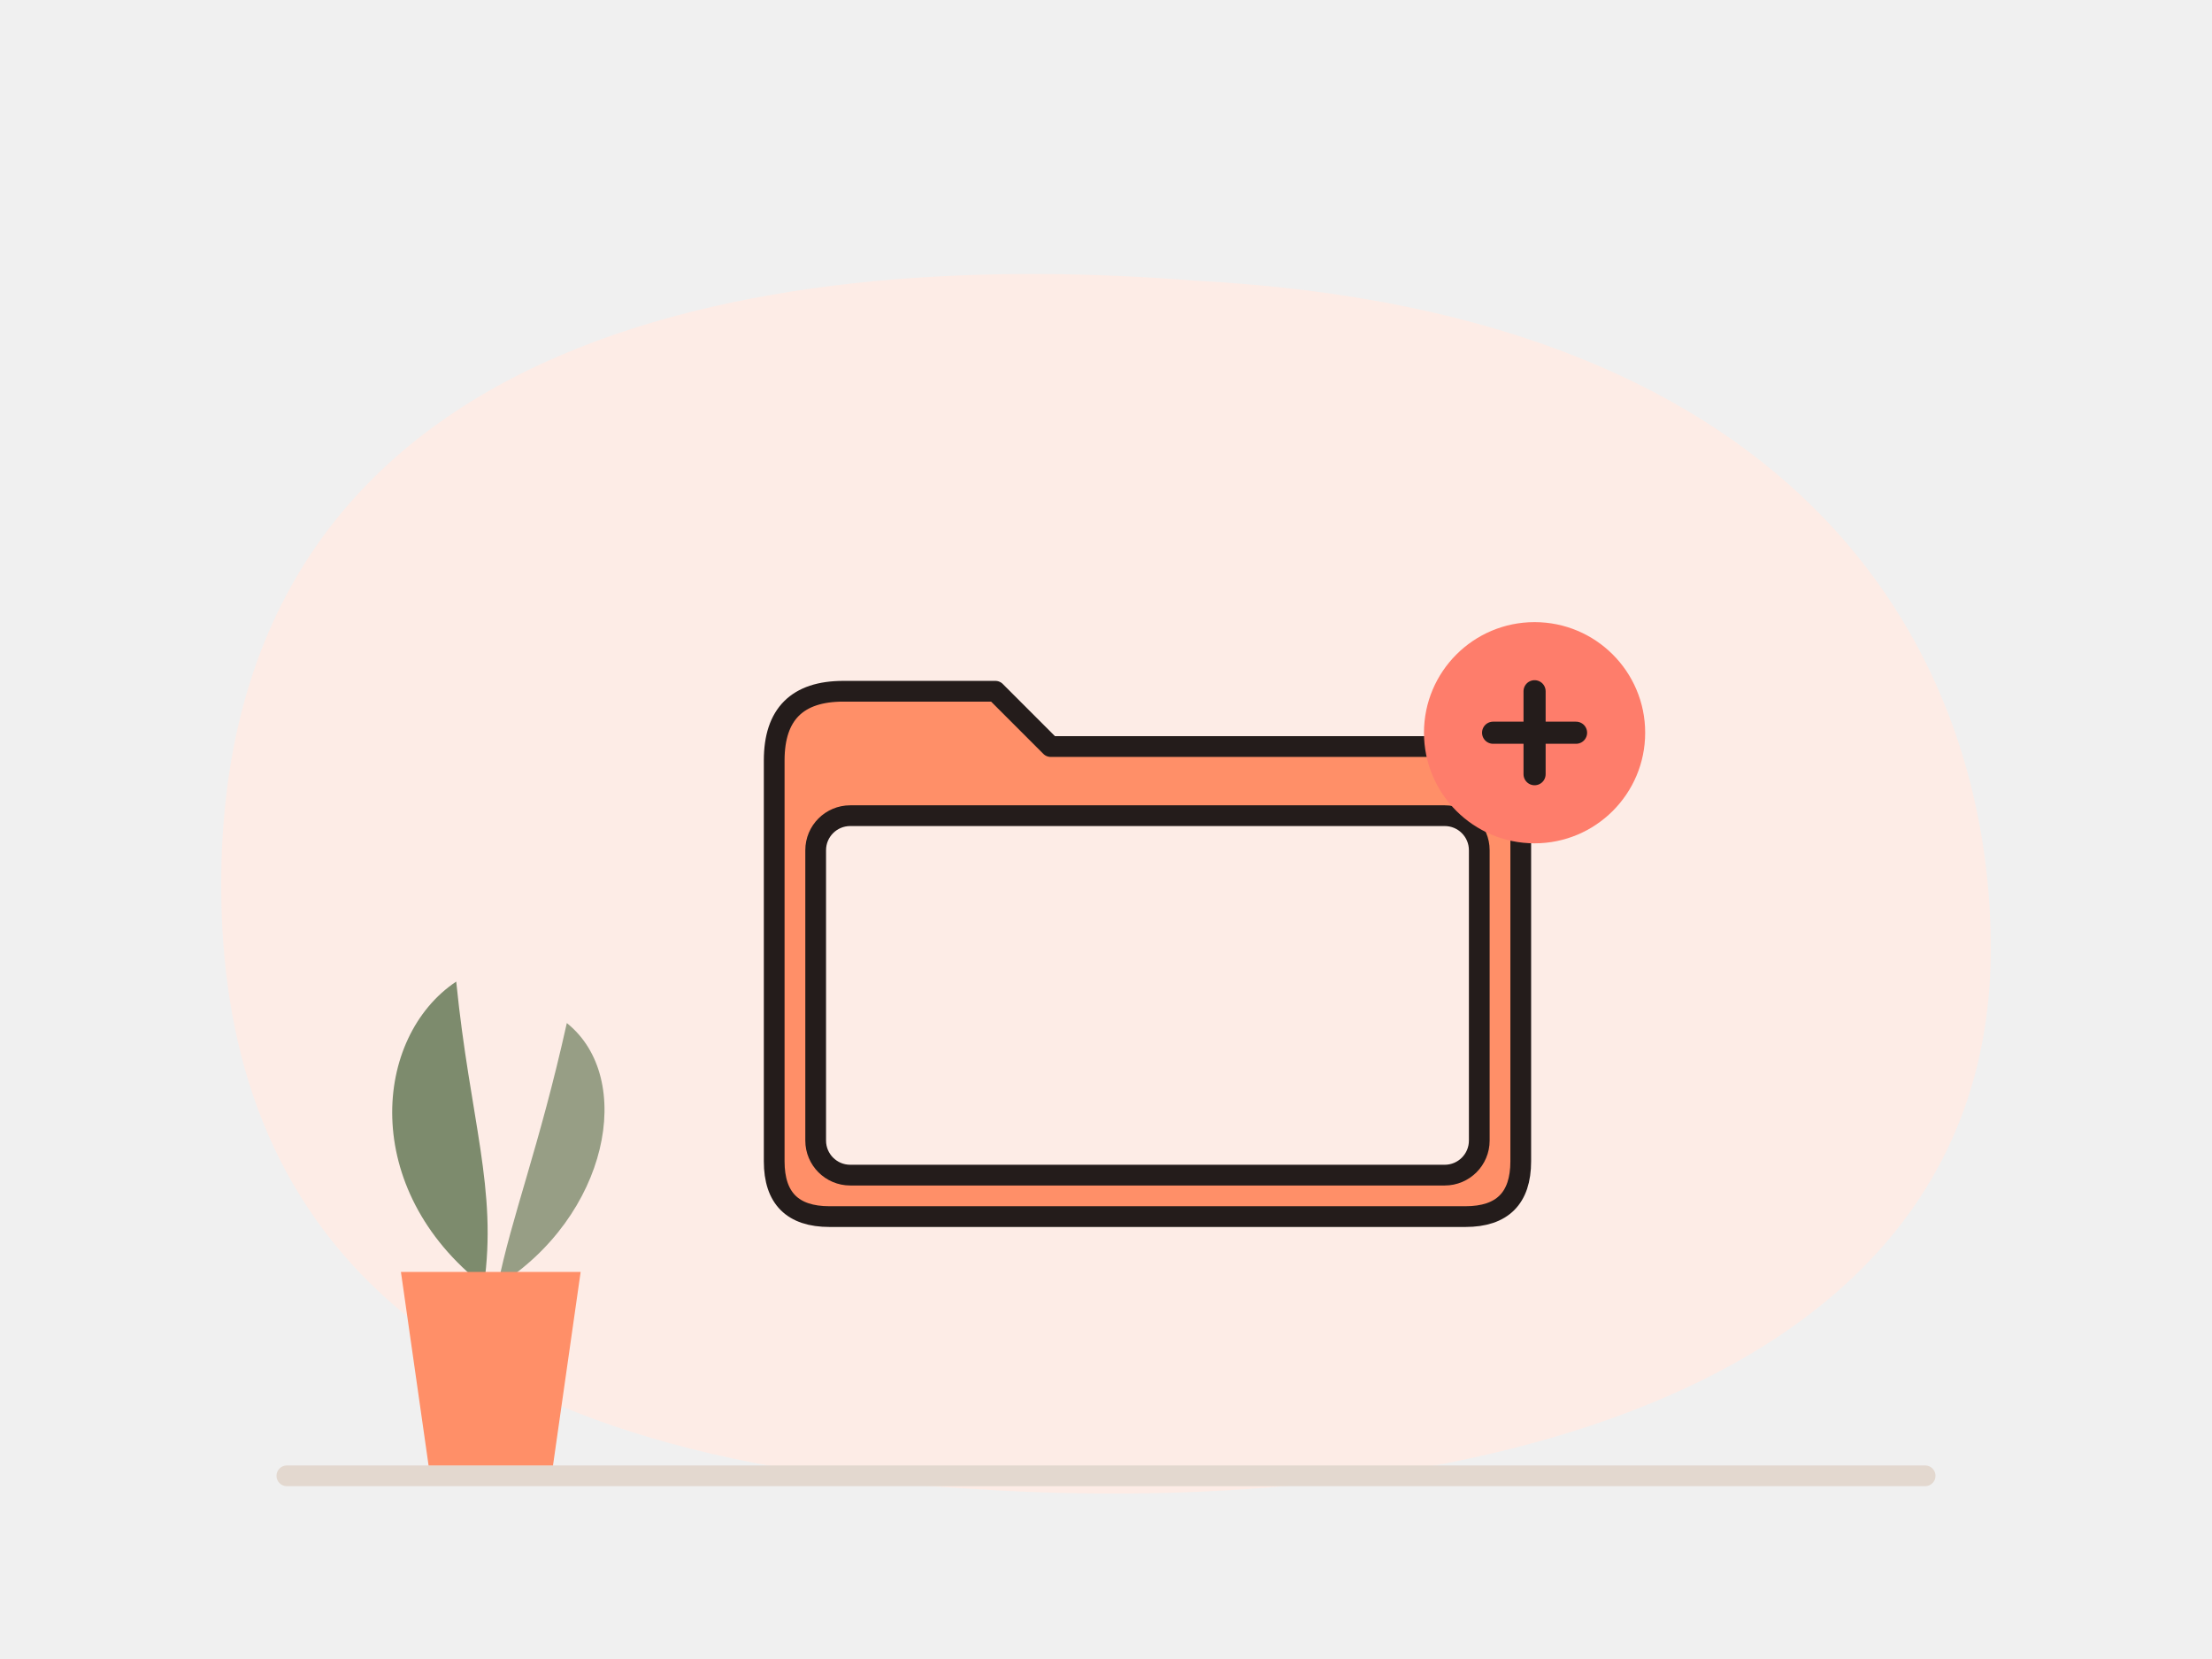
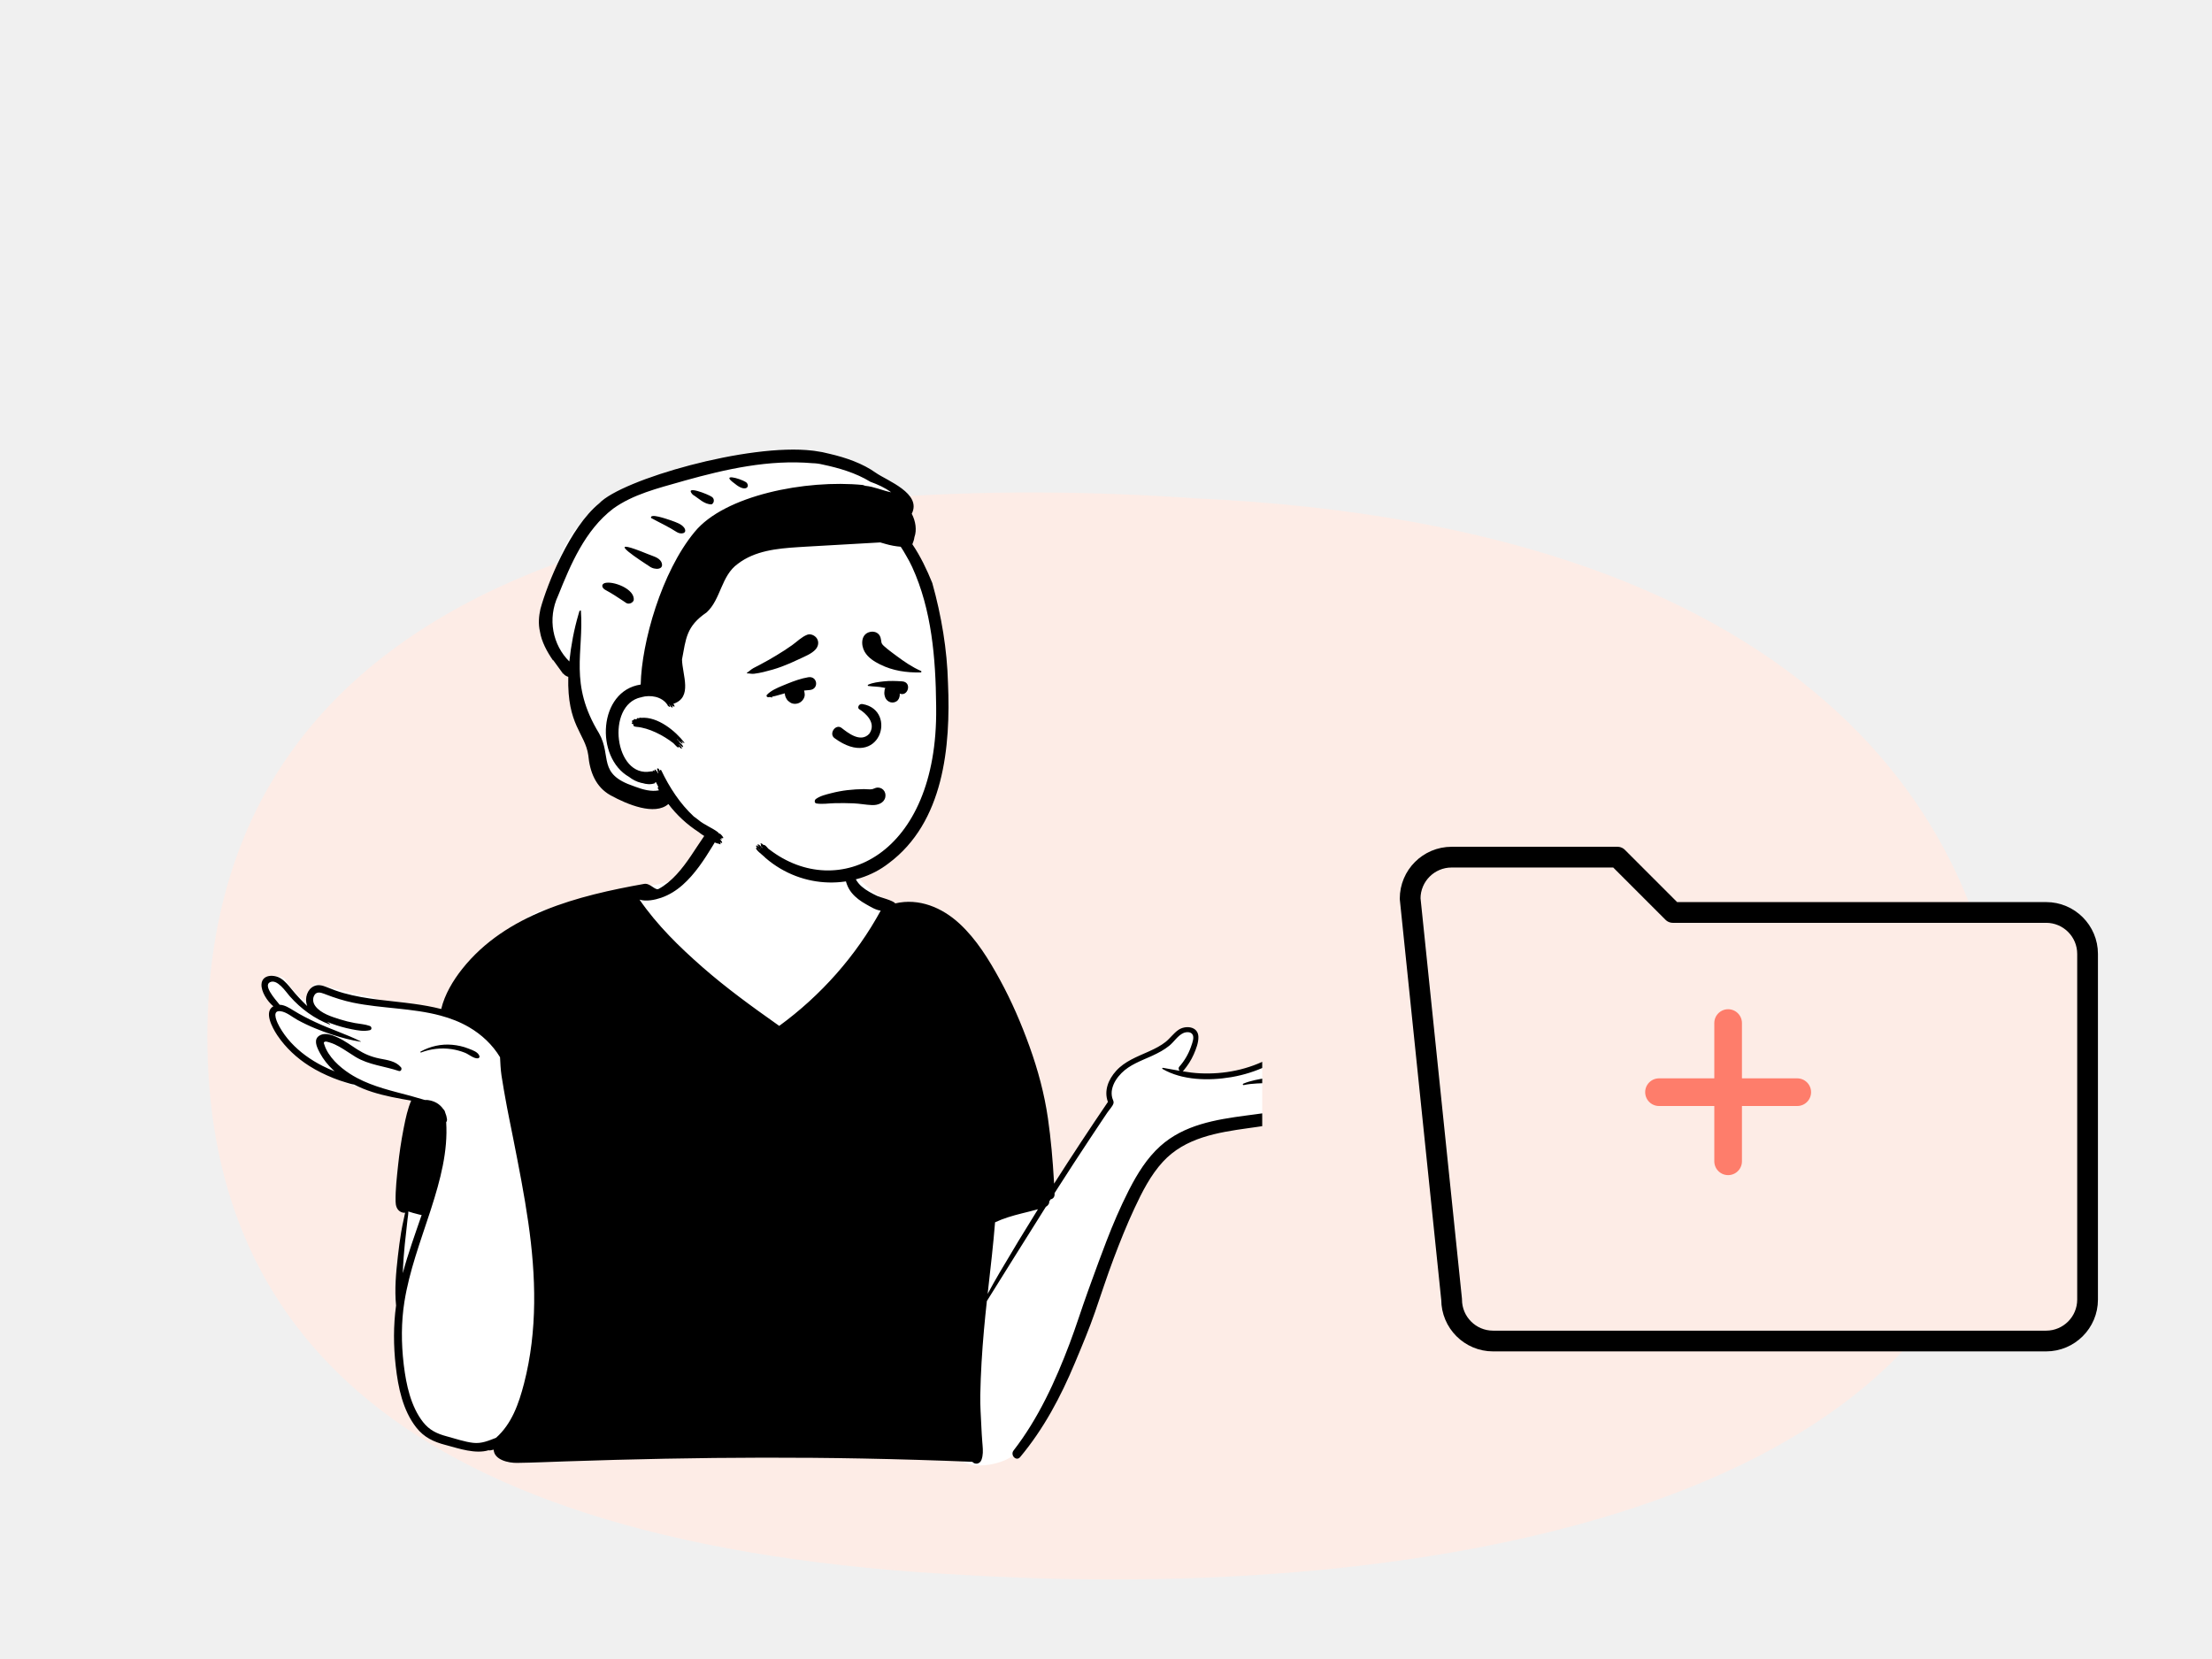
<svg xmlns="http://www.w3.org/2000/svg" width="320" height="240" viewBox="0 0 320 240">
-   <path fill="#fdece6" d="M32 128c0-82.8 83.2-92 140.8-87.4C262.4 45.2 288 95.8 288 137.2c0 64.4-76.8 82.8-147.2 78.2C57.6 210.8 32 174 32 128" />
-   <rect width="240" height="3" x="40" y="212" fill="#e3d8cf" rx="1.5" />
-   <path fill="#ff8f68" stroke="#241c1b" stroke-linejoin="round" stroke-width="3" d="M112 110q0-10 10-10h22l8 8h60q8 0 8 8v52q0 8-8 8h-92q-8 0-8-8Z" />
-   <rect width="96" height="52" x="118" y="118" fill="#fdece6" stroke="#241c1b" stroke-width="3" rx="5" />
-   <circle cx="222" cy="106" r="16" fill="#fe7d6b" />
-   <path stroke="#241c1b" stroke-linecap="round" stroke-width="3.2" d="M216 106h12m-6-6v12" />
-   <path fill="#7d8b6d" d="M70 186c-18-14-16-36-4-44 2 20 6 30 4 44" />
-   <path fill="#7d8b6d" d="M72 186c16-10 20-30 10-38-4 18-8 28-10 38" opacity=".8" />
-   <path fill="#ff8f68" d="M58 184h26l-4 28H62Z" />
+   <path fill="#fdece6" d="M30 150c0-73.8 84.5-82 143-77.9 91 4.1 117 49.2 117 86.1 0 57.4-78 73.8-149.5 69.7C56 223.8 30 191 30 150" />
+   <path fill="#fdece6" stroke="#000" stroke-linejoin="round" stroke-width="3" d="M204 130a6 6 0 0 1 6-6h24l8 8h54a6 6 0 0 1 6 6v50a6 6 0 0 1-6 6h-80a6 6 0 0 1-6-6z" />
+   <path stroke="#fe7d6b" stroke-linecap="round" stroke-width="4" d="M240 158h20m-10-10v20" />
+   <svg width="152.6" height="206" x="30" y="34" viewBox="0 0 240 324">
+     <g fill="none" fill-rule="evenodd">
+       <path fill="#fff" d="M245.914 194.94a105 105 0 0 0 6.356-3.635c1.465-.877.168-3.085-1.334-2.287-.768.408-1.533.82-2.3 1.226a13.5 13.5 0 0 0 1.666-1.706l-.035-.034c1.936-1.735-.55-5.01-2.752-3.584-1.942 1.408-3.902 2.845-6.13 3.772-4.617 1.958-9.71 2.282-14.664 2.339-1.814-.136-3.546.178-5.305.528.69-2.768 2.416-4.859 3.332-7.54.675-2.707-3.23-4.55-4.615-1.949-.34.64-.663 1.286-.98 1.935-2.992 2.723-7.988 2.483-11.006 5.406-1.718 1.526-2.56 3.597-2.892 5.675-.225 1.411.125 2.826-.728 4.076-4.123 5.835-10.64 15.058-13.948 21.48-2.343-15.26-8.6-34.133-15.062-48.086-2.137-4.462-4.582-8.822-7.792-12.605.364-1.261-.92-3.5-1.737-2.81-2.513-3.073-6.956-3.868-10.529-5.395-4.822-2.063-8.823-6.35-10.79-11.224-2.528-9.281-8.749-10.46-17.377-10.05-8.257-.01-14.366 3.523-16.168 11.932-3.66 6.382-12.302 5.326-18.52 7.016-4.556 1.041-8.978 2.651-13.18 4.695-4.676-4.436-21.42 14.183-22.942 18.974a31 31 0 0 1 2.67.638c.785.227.455 1.415-.338 1.225-.986-.237-1.979-.4-2.976-.514a3 3 0 0 0-.077.284l-.336-.024c.248.129.487.28.72.473.563.467-.17 1.37-.768.997-.563-.422-1.301-.355-1.977-.497-.04 1.39-5-.165-5.77-.626-3.423-.428-6.945.032-10.141-1.62-4.253-.896-8.537-1.887-12.742-3.028-1.113.434-2.16 1.988-1.275 3.128.497.518-.142 1.366-.769.997-2.1-1.237-3.724-3.167-5.101-5.247-.648-.654-1.799-.513-2.67-.785-.116.21-.185.443-.184.682-3.694.608-1.059 4.644.799 5.902-.986.642-1.023 1.898-.937 2.947-.209.374-.278.838-.097 1.256.695 1.602 2.197 2.95 3.34 4.248 1.261 1.433 2.386 2.873 3.92 4.035 5.85 4.46 12.909 6.954 20.15 7.93 2.572.395 6.27 1 7.863 3.175-.39 2.581-1.108 5.057-1.759 7.574-.91 3.341-.848 6.84-.86 10.246-.127-.102-.371-.081-.408.114-.211 1.412-.369 2.856-1.227 4.042-.752 2.207-1.252 4.56-1.533 6.878-1.127 10.99-1.396 22.303 1.144 33.12a39.2 39.2 0 0 0 4.746 11.34c.647 1.048 1.689 1.354 2.623 1.149 3.13 1.626 7.07 2.147 10.443 1.734 11.498-3.256 7.492 4.584 23.612 2.184 27.825-3.546 55.946 3.422 83.712-.67.684 5.285 9.636 3.77 12.746 1.535 9.324-6.934 13.954-28.888 18.633-40.025 3.217-8.779 8.603-24.326 15.656-30.217 2.115-1.655 4.672-2.526 7.23-3.23 9.547-2.46 19.13-4.787 28.695-7.18 1.622-.4 1.33-3.167-.404-2.99-2.302.236-4.611.45-6.921.671" />
+       <path fill="#000" d="M33.39 193.294c-.647-.08-1.28-.31-1.91-.492a30 30 0 0 1-2.831-.983c-1.914-.767-3.771-1.674-5.512-2.783-2.812-1.795-5.297-4.094-7.17-6.863l-.13-.193c-1.069-1.63-3.042-5.25-.83-6.488-1.426-1.192-2.774-3.333-2.698-4.986.108-2.337 2.973-2.305 4.454-1.314.97.649 1.696 1.557 2.425 2.452a41 41 0 0 0 3.287 3.56l.246.231a3 3 0 0 1-.102-.279c-.494-1.54.095-3.546 1.635-4.252.943-.432 1.922-.169 2.835.198l.14.058c1.23.509 2.474.96 3.754 1.32 5.219 1.474 10.665 1.719 16.012 2.454 2.06.286 4.158.645 6.207 1.173.782-3.32 2.698-6.503 4.777-9.122 9.955-12.526 26.373-16.667 41.392-19.347 1.369-.243 2.503 1.57 3.3 1.142 1.51-.812 2.84-1.962 4.005-3.21 2.487-2.666 4.251-5.8 6.324-8.77 1.024-1.466 3.382-.154 2.431 1.42l-.465.77c-1.918 3.152-4.042 6.4-6.792 8.845-1.462 1.298-3.084 2.323-4.94 2.963-1.404.484-3.375.892-4.913.423l-.185-.27.185.27c4.014 5.818 9.05 10.743 14.357 15.39 5.357 4.689 11.136 8.887 16.95 12.992l.484.342c9.471-6.91 17.472-15.925 23.085-26.224-1.176-.142-2.34-.896-3.346-1.458-1.21-.68-2.35-1.492-3.237-2.575-1.933-2.356-1.681-5.393-2.03-8.253-.021-.177.213-.222.321-.133 1.048.87 1.416 2.297 1.853 3.53.482 1.354 1.027 2.47 2.132 3.423 1.029.888 2.284 1.541 3.503 2.122.628.299 3.749 1.065 4.104 1.7 5.392-1.266 10.644.921 14.64 4.611 3.86 3.566 6.692 8.2 9.194 12.777 2.668 4.882 4.855 9.97 6.739 15.202 1.91 5.31 3.374 10.734 4.179 16.323.68 4.71 1.096 9.496 1.366 14.26l.032.595a752 752 0 0 1 12.25-18.6c-.949-2.535.101-5.122 1.878-7.079 1.969-2.166 4.692-3.172 7.297-4.343l.342-.155c1.256-.573 2.507-1.204 3.592-2.062 1.044-.829 1.81-1.97 2.909-2.733 1.597-1.112 4.496-.875 4.57 1.554.038 1.333-.535 2.796-1.059 3.994-.593 1.355-1.394 2.583-2.345 3.711a.7.7 0 0 1-.14.127l-.037.024c1.314.217 2.639.393 3.989.454 2.723.125 5.476-.076 8.142-.651a29.4 29.4 0 0 0 7.83-2.874c2.097-1.137 4.04-2.608 6.424-2.955a7 7 0 0 1 .67-.068c.38-.02.76.427.61.803q-.122.31-.264.62c-.824 1.815-2.088 3.576-3.664 4.913l-.122.102a20 20 0 0 0 1.642-.65c3.167-1.428 6.04-3.583 9.435-4.45q.24-.062.486-.116c1.05-.226 1.603.915.987 1.697q-.149.19-.303.376a38.6 38.6 0 0 1-5.028 5.195 41 41 0 0 1-2.79 2.173l-.14.1q.498-.352.984-.72a68 68 0 0 0 6.134-2.201c.796-.328 1.415.48 1.5 1.143.283 2.223-2.185 3.832-3.79 4.9-1.61 1.075-3.383 1.89-5.198 2.546-3.49 1.261-7.154 1.834-10.813 2.347l-1.777.248c-7.035.984-14.382 2.16-19.43 7.636-2.828 3.069-4.742 6.882-6.494 10.633-1.75 3.748-3.285 7.594-4.743 11.462-1.51 4.003-2.827 8.08-4.225 12.123-1.285 3.712-2.819 7.377-4.339 11.005l-.24.572c-3.225 7.71-7.079 14.973-12.45 21.41-.885 1.063-2.315-.446-1.497-1.498 5.617-7.245 9.526-15.794 12.752-24.322 1.468-3.88 2.698-7.854 4.11-11.756l.839-2.317a513 513 0 0 1 3.432-9.241c1.494-3.879 3.135-7.71 5.013-11.418l.2-.39c1.838-3.576 4.023-7.1 7.03-9.807 5.412-4.874 12.614-6.043 19.577-6.969l2.19-.289c2.944-.391 5.896-.823 8.759-1.61 1.652-.453 3.266-1.032 4.783-1.83a20 20 0 0 0 1.764-1.047 48 48 0 0 1-4.956 1.175c-.822.15-1.635.262-2.447.34-2.09.207-4.162.199-6.302.087-.181-.01-.24-.296-.046-.332a75 75 0 0 0 4.468-.956l.446-.109c.008-.247.105-.51.308-.759.74-.9 2.145-1.36 3.119-1.997a34 34 0 0 0 2.951-2.154 38 38 0 0 0 2.487-2.225l.238-.235-.238.235c-2.151.993-4.19 2.268-6.436 3.054a22 22 0 0 1-5.545 1.2l-.118.01-.117.007c-1.971.142-3.955.085-5.896.512-.218.048-.286-.243-.091-.326 1.696-.706 3.46-.978 5.243-1.308a.54.54 0 0 1 .305-.345l.456-.217c1.358-.653 2.625-1.312 3.754-2.372a11.9 11.9 0 0 0 2.45-3.244c-2.494.548-4.685 2.44-6.954 3.502a31 31 0 0 1-7.775 2.467l-.306.052c-5.022.838-11.06.732-15.56-1.88-.144-.085-.04-.277.108-.254 1.276.21 2.54.456 3.803.676-.247-.226-.357-.632-.072-.957a13.6 13.6 0 0 0 2.606-4.415l.11-.318c.263-.755.71-1.927.254-2.607-.435-.65-1.46-.56-2.072-.286-1.274.575-2.121 2.01-3.195 2.877-1.17.947-2.501 1.648-3.864 2.276l-.287.13c-2.357 1.061-4.876 1.954-6.729 3.827-.997 1.006-1.855 2.263-2.142 3.673a4.24 4.24 0 0 0 .042 1.953c.137.5.425.81.26 1.319-.216.657-.978 1.443-1.371 2.028q-.684 1.015-1.365 2.034-1.358 2.037-2.71 4.077a803 803 0 0 0-7.083 10.883l-.857 1.343-.453.709-.772 1.214a.6.6 0 0 1-.01.334 1.53 1.53 0 0 1-.686.818l-.054.032c-4.509 7.129-8.945 14.304-13.426 21.45a325 325 0 0 0-.657 6.548c-.442 4.94-.744 9.895-.841 14.855-.047 2.402.146 4.817.249 7.216q.075 1.717.21 3.432l.067.81c.09 1.113.14 2.219-.26 3.28-.355.932-1.437 1.141-2.077.431-8.351-.336-16.709-.592-25.067-.75-14.96-.288-29.926-.243-44.888.046-7.515.146-15.031.351-22.544.605-3.701.122-7.405.296-11.109.346-1.995.028-5.135-.7-5.296-2.945l-.004-.069a7 7 0 0 1-.771.163.9.9 0 0 1-.335-.011l-.052-.014c-2.974.907-6.737-.387-9.563-1.141l-.233-.062c-2.698-.704-4.866-1.71-6.634-3.946-3.095-3.916-4.152-9.174-4.7-14.02-.516-4.562-.546-9.207.081-13.76-.37-3.709-.008-7.536.412-11.224.207-1.824.45-3.646.742-5.46.163-1.012.376-2.014.594-3.013.087-.4.159-.83.269-1.246l.05-.177c-.338.045-.708-.03-1.065-.226-.85-.467-1.097-1.412-1.111-2.316-.047-2.727.278-5.531.566-8.24.29-2.706.686-5.422 1.206-8.094l.135-.688c.393-1.999.844-4.062 1.638-5.94-2.981-.506-5.954-1.045-8.846-1.963a27 27 0 0 1-4.128-1.693m155.59 28.374-.135.036c-1.192.334-2.396.617-3.596.921-2.075.523-4.103 1.106-6.032 2.013-.404 5.102-1.003 10.187-1.572 15.275l-.114 1.018c.875-1.624 1.77-3.234 2.707-4.825q4.276-7.277 8.742-14.438m-143.259.505c.007.607-.12 1.237-.188 1.82-.11.947-.198 1.898-.31 2.845a126 126 0 0 0-.564 5.717c-.091 1.22-.15 2.443-.203 3.667 1.198-4.479 2.784-8.86 4.293-13.248a5 5 0 0 1-.776-.159l-.448-.12c-.263-.068-1.12-.279-1.804-.522m147.032-4.17.009.201c.031.712-.395 1.114-.913 1.217q.45-.71.904-1.418m-137.07-33.757c1.26.112 2.497.38 3.676.846l.113.044c.872.337 2.147.76 2.432 1.691.08.264-.135.482-.382.503-.946.076-2.062-.939-2.939-1.28a14 14 0 0 0-3.033-.815 13.8 13.8 0 0 0-6.94.766c-.13.05-.21-.155-.094-.216 2.206-1.2 4.659-1.76 7.167-1.539m-26.728 6.045a20 20 0 0 1-.435-.4c-1.133-1.071-2.136-2.322-2.878-3.697l-.196-.372c-.605-1.172-1.348-2.84.074-3.685.85-.505 1.872-.378 2.818-.072l.184.061c.423.149.83.326 1.194.495 1.578.725 2.97 1.78 4.428 2.71 1.58 1.008 3.139 1.653 4.962 2.03l.172.034c1.711.339 3.566.556 4.76 1.964.3.355.025 1.02-.493.845-3.3-1.113-6.792-1.359-9.822-3.187-1.254-.757-2.442-1.625-3.724-2.342-.68-.38-1.383-.713-2.131-.941l-.41-.121c-.239-.07-.525-.14-.717-.07-.366.127-.25.322-.136.664l.011.035c.89 2.752 3.425 5.056 5.774 6.58q.81.524 1.652.97c3.804 2.028 8.06 2.972 12.241 4.093q2.417.675 3.218.928c.892-.074 1.908.241 2.58.617a4.7 4.7 0 0 1 1.576 1.433s.382.32.452.814c.2.459.336.953.403 1.469.038.302-.038.535-.181.7.432 6.634-1.36 13.232-3.38 19.537l-.2.622-.128.394c-2.178 6.685-4.678 13.322-5.793 20.292-.746 4.656-.723 9.475-.175 14.152l.038.323c.54 4.422 1.577 9.383 4.388 12.942 1.433 1.816 3.132 2.623 5.304 3.208l.119.032c1.965.517 3.993 1.25 6.019 1.473 1.88.204 3.456-.495 5.148-1.15l.002-.002c3.565-3.156 5.183-7.75 6.379-12.388 3.099-12 2.714-24.457.957-36.633-.917-6.362-2.164-12.668-3.406-18.973-.621-3.151-1.29-6.296-1.846-9.458l-.33-1.86a103 103 0 0 1-.51-3.109c-.202-1.397-.263-2.77-.333-4.176-1.707-2.83-4.185-5.161-7.056-6.833-2.056-1.198-4.232-2.029-6.478-2.631-6.42-1.731-13.42-1.608-19.88-2.94-2.17-.447-4.23-1.11-6.29-1.905l-.28-.11c-.945-.367-1.908-.572-2.377.542-.334.792-.135 1.617.365 2.282 1.228 1.632 3.695 2.389 5.552 2.976 1.118.355 2.259.636 3.412.846s2.312.262 3.419.67c.426.156.51.834 0 .955-1.403.328-2.814.046-4.209-.226a29.4 29.4 0 0 1-4.506-1.275q-.406-.15-.835-.316l-.215-.085q.333.24.667.478c.06.042.024.154-.054.126-3.448-1.286-6.585-3.608-9.015-6.355l-.12-.137c-.856-.981-2.806-3.949-4.45-3.122-1.543.775 1.088 3.763 2.088 4.984l.116.143c1.136.03 2.237.738 3.158 1.308 1.6.992 3.27 1.846 4.973 2.644 3.385 1.592 6.978 2.714 10.327 4.386.044.023.01.08-.032.074-2.131-.34-4.24-.884-6.3-1.558l-.092-.028-.091-.03a58 58 0 0 1-3.805-1.41 40 40 0 0 1-4.06-1.924c-1.192-.65-2.515-1.824-3.897-1.997a1.8 1.8 0 0 0-.393-.01c-1.586.133-.274 2.762.17 3.548a19 19 0 0 0 2.602 3.572c2.035 2.21 4.5 3.963 7.169 5.326.91.465 1.842.875 2.788 1.251" />
+       <path fill="#fff" d="M130.31 50.45c9.459 0 20.808 4.588 21.773 4.68l.026.001q.76 0 5.95 4.536l-3.747 7.311.304.29c1.45 1.391 2.69 2.66 3.667 3.66 7.985 8.165 9.42 40.225 7.538 51.405s-5.367 22.12-21.592 22.12-34.275-9.759-37.056-12.798q-2.78-3.04-6.247-2.912l-.282-.359-.34-.048q-4.797-.695-6.875-1.87c-2.704-1.532-5.677-9.58-5.677-11.353 0-1.755-4.44-14.523-4.529-15.874V99.2c0-1.13-5.8-6.321-5.8-7.97s-1.17-1.55 0-7.36l.34-1.707c1.243-6.187 3.678-16.431 12.962-20.883 10.201-4.892 30.03-10.83 39.585-10.83" />
+       <path fill="#000" d="M89.15 61.051c5.088-5.402 33.973-13.759 48.586-11.987l.439.057q1.748.221 3.45.676c3.666.856 7.453 2.154 10.482 4.32 2.53 1.772 10.508 4.667 8.156 9.304.872 1.652 1.197 3.694.608 5.321-.074.563-.247 1.08-.469 1.617 1.863 2.75 3.338 5.86 4.532 8.818 2.086 7.444 3.384 15.19 3.574 22.785.633 14.43-.949 31.665-13.511 40.996-7.59 5.913-19.477 6.111-28.005-1.22-.484-.572-2.76-2.119-2-2.39q.34.358.695.7a.14.14 0 0 1-.009-.079l-.222-.201c-.42-.388-.962-.95-.344-.84l.086.09c.131.079.23.147.307.207l.04.032-.012-.013c-.357-.38-.57-.767-.037-.52l.07.034q.355.374.723.721a.14.14 0 0 1 .015-.084l-.229-.221c-.223-.219-.189-.22-.08-.397-.474-.664.411-.27.473-.01.554-.131 1.04.909 1.397 1.036 15.633 12.023 38.32 1.354 37.953-32.15l-.005-.655c-.108-10.714-1.01-21.725-5.439-31.423a28 28 0 0 0-1.442-2.722 26 26 0 0 0-1.177-1.927 17.4 17.4 0 0 1-3.484-.645q-.589-.148-1.17-.338c-5.68.31-11.231.647-16.926.966l-1.779.111c-4.824.31-9.813.807-13.706 3.792-3.82 2.718-3.837 8.077-7.107 11.06-4.663 3.166-4.697 6.02-5.594 10.686.066 3.517 2.504 8.627-1.97 10.107.755 1.076-.297.56-.38.182l-.023.004c.673 1.25-.316.463-.403.061a.4.4 0 0 1-.159-.105c.678 1.095-.417.328-.353.128-1.309-2.013-4.003-2.325-5.903-1.792-.023.072-.107.078-.16.04-8.076 1.751-5.992 18.477 2.284 16.86.354-.073.346.098.416.114-.191-.502.348-.298.342-.192l.033-.002c.026-.002.015-.005.035.002-.185-1.027.855.46.773.522a.3.3 0 0 1 .1-.034l-.036-.098c-.173-.46-.158-.269-.157-.532-.13-.326-.14-.183-.109-.395.456-.354.59.718.743.797-.26-.364-.054-.661.192-.464 1.864 3.923 4.272 7.608 7.384 10.511.34.269.685.533 1.041.782 1.324 1.153 3.354 1.895 4.593 2.917a.13.13 0 0 1-.02.059l.028.026.028.027.431.207a2.3 2.3 0 0 1 .343.361q.161.188.283.408c.04.178-.049.252-.218.176q-.111-.04-.222-.083l.011.015c.024.037.188.417 0 .355l-.023-.008q-.156-.059-.309-.12c.12.15.23.312.328.45a.7.7 0 0 1 .192.378q-.008.12-.129.103-.183-.06-.363-.127l.034.066c.085.168.206.449-.009.355a7 7 0 0 1-.539-.194c-.015.03-.044.04-.103.012q-.848-.3-1.631-.735c-.459-.334-.921-.662-1.382-.994q-.65-.389-1.25-.875a27.2 27.2 0 0 1-6.867-6.361c-3.103 2.688-9.308.12-13.146-1.985-3.395-1.88-4.73-5.359-5.074-9.109-.717-5.048-4.841-6.776-4.554-17.853q-.01.002-.022.002a2 2 0 0 1-.433-.18 2.2 2.2 0 0 1-.4-.245l-.153-.213a1.3 1.3 0 0 1-.207-.137l-.029.036c-.09.11-.03-.055-.024-.087l-.268-.365c-.635-.867-1.332-1.84-1.9-2.62l-.018.032q-.022.037-.013.049c-1.351-1.942-2.622-4.287-2.975-6.558-.417-1.75-.254-3.552.11-5.172 1.559-5.674 6.665-18.513 13.37-24.016m36.665 78.465-.085-.076.075.094a.6.6 0 0 0 .144.135.1.1 0 0 1-.003-.046 3 3 0 0 1-.131-.107m11.857-87.601c-9.91-.853-19.658 1.331-29.114 3.975l-.653.188c-5.377 1.535-11.063 2.916-15.607 6.201-6.349 4.865-9.627 12.604-12.488 19.749-2.499 5.308-1.221 11.295 2.543 15.001.392-3.683 1.06-7.259 2.104-10.806.217-.554.053-.736.522-.808.709 9.559-2.783 16.621 4.128 27.95 2.998 5.346-.473 9.257 7.995 12.07l.229.087c1.764.666 3.69 1.192 5.418.82l-.155-.252c-.158-.26-.205-.386.024-.497l-.023-.04q-.279-.526-.537-1.065c-.07.023-.139.04-.211.06.047.086.053.173-.078.202a3.7 3.7 0 0 1-1.433.194l-.105-.008a4.8 4.8 0 0 1-1.213-.228q-.155-.025-.308-.055c-1.003-.222-2.064-.788-2.75-1.348-7.83-4.449-7.02-19.592 2.63-21.024.197-9.534 4.73-25.62 12.254-34.705 6.8-8.357 25.365-11.979 38.281-10.702l.565.19c1.993.176 3.892 1.065 5.886 1.477-1.432-1.073-3.056-1.788-4.73-2.396-3.333-2.04-7.154-3.143-10.846-3.922a10.7 10.7 0 0 0-2.328-.308M98.148 109.94c.519-.282.46-.01.579-.089 3.732-.305 7.756 2.964 9.843 5.69-.165.17-.61-.336-.69-.417a.1.1 0 0 1-.035.023l.058.083c.846 1.213-.83-.215-.988-.51a.13.13 0 0 1-.086.017c.133.13.539.47.608.713l.108.09c1.014.868.93 1.522-.222.288.028.057.038.11.02.152l.039.027c.566.396 1.032 1.5-.152.366.123.828-1.173-.772-1.215-.76-2.243-1.762-5.546-3.475-8.36-3.706l-.096-.01c-.517-.067-.76-.22-.58-.558-.635-.151-.486-.465-.185-.454-.449-.296-.045-.578.215-.468-.179-.495.539-.165.604-.234.373-.575.473-.095.535-.243m-7.823-30.72c1.792-.657 7.087 1.31 6.664 3.914-.253.598-1.084.94-1.668.603l-.762-.512c-1.327-.89-2.524-1.669-3.948-2.444-.776-.385-1.11-1.202-.286-1.561m10.198-3.87-.692-.45c-3.736-2.447-9.017-6.153.35-2.319 1.067.458 2.485.73 3.068 1.746.915 1.875-1.493 2-2.726 1.023m.42-10.975c-.3-1.138 3.43.197 4.517.55l.165.062c1.057.394 2.267.759 2.9 1.67.74 1.26-.759 1.522-1.687.953-1.903-1.244-3.989-2.183-5.895-3.235m9.486-5.302c-2.1-2.294 3.52-.096 4.362.514l.024.018c.628.442.5 1.395-.09 1.675-1.679.031-2.914-1.369-4.296-2.207m9.555-2.513c-3.338-2.4 1.06-1.259 2.586-.318 1.041.918-.03 2.469-2.586.318" />
+       <path fill="#000" d="M152.125 125.777c1.335-.311 2.384.82 2.122 2.122-.278 1.38-1.76 1.852-3.003 1.808-1.409-.048-2.817-.34-4.233-.398a64 64 0 0 0-4.37-.032c-1.346.037-2.727.274-4.063.06-.52-.082-.471-.769-.133-1.013 1.005-.725 2.307-1.02 3.492-1.325a28 28 0 0 1 3.68-.692 36 36 0 0 1 3.786-.235c.575-.007 1.28.121 1.841.018.286-.053.577-.242.881-.313m-3.854-17.91c1.595.97 4.026 3.231 2.31 5.636-2.02 2.121-4.93-.31-6.363-1.41-1.329-.852-2.822 1.34-1.589 2.335 10.357 7.67 14.56-6.308 6.449-7.702-.894-.154-1.225.84-.807 1.14m-11.568-7.245c2.134-.355 2.507 2.688.392 2.901q-.665.066-1.326.122.064.207.087.426c.02.124.035.255.049.405.067.75-.464 1.528-1.084 1.89-.644.378-1.57.428-2.21 0-.33-.22-.659-.469-.84-.833a2.43 2.43 0 0 1-.391-1.254c-.973.253-1.964.595-2.947.776q.055.052.107.115c.026.032-.01.091-.048.062l-.493-.11q-.228.031-.455.046l.004-.013c-.253-.004-.46-.303-.234-.543.868-.918 2.223-1.528 3.458-2.038l1.19-.488c1.521-.618 3.127-1.195 4.74-1.464m17.167.942c1.398-.16 2.782-.097 4.182-.011 2.356.143 1.368 3.58-.523 2.787q.03.191.01.37c-.074.603-.271 1.114-.825 1.439a1.68 1.68 0 0 1-1.683 0c-.551-.322-.8-.775-.94-1.364-.11-.457-.066-.84-.003-1.292a.9.9 0 0 1 .177-.415 17 17 0 0 0-.396-.094c-1.176-.268-2.336-.214-3.509-.384-.125-.018-.145-.22-.035-.271 1.053-.496 2.393-.634 3.545-.765m-17.383-10.617c.807-.308 1.82.204 2.232.909.467.8.268 1.722-.31 2.396-.884 1.033-2.569 1.67-3.81 2.259l-.1.048a45 45 0 0 1-3.914 1.673c-1.305.484-2.664.864-4.018 1.19-.714.172-1.443.314-2.172.403-.576.07-1.02-.087-1.571-.087-.08 0-.106-.107-.04-.148.515-.324.897-.75 1.459-1.05q.876-.467 1.76-.923c1.191-.614 2.338-1.297 3.487-1.985a54 54 0 0 0 3.545-2.307c1.127-.8 2.165-1.886 3.452-2.378m14.374-.657c1.008-.196 2.005.28 2.303 1.308.286.984-.013 1.195.75 1.899.607.56 1.263 1.061 1.924 1.555l.973.723c1.764 1.306 3.541 2.54 5.569 3.422.17.074.072.329-.09.332-3.223.062-6.314-.374-9.223-1.818-1.358-.674-2.724-1.527-3.511-2.873-.912-1.558-.885-4.124 1.305-4.548" />
+     </g>
+   </svg>
</svg>
